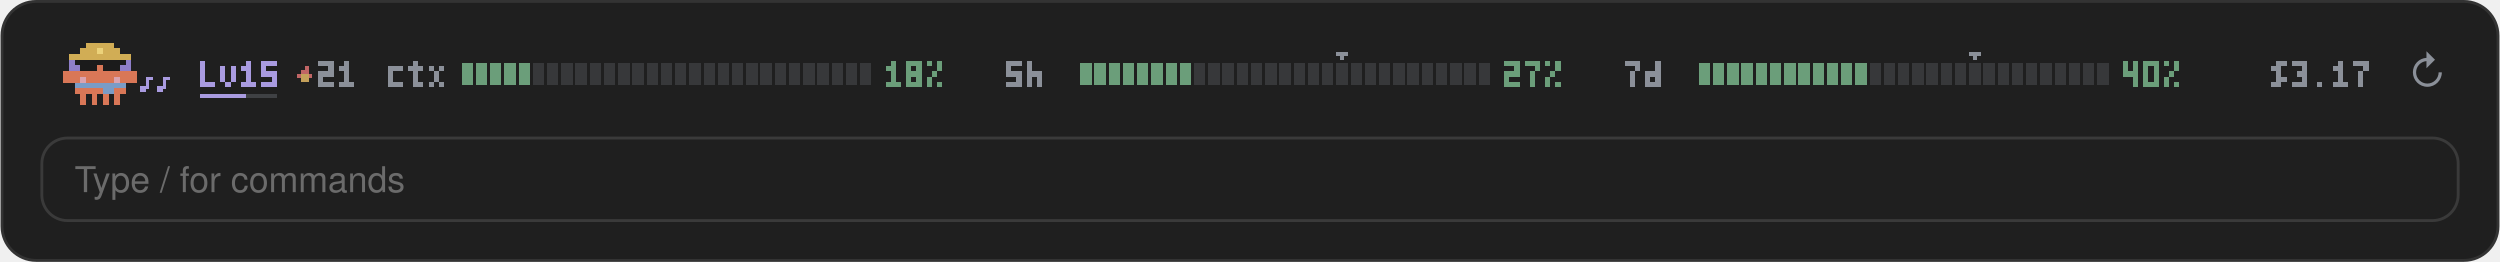
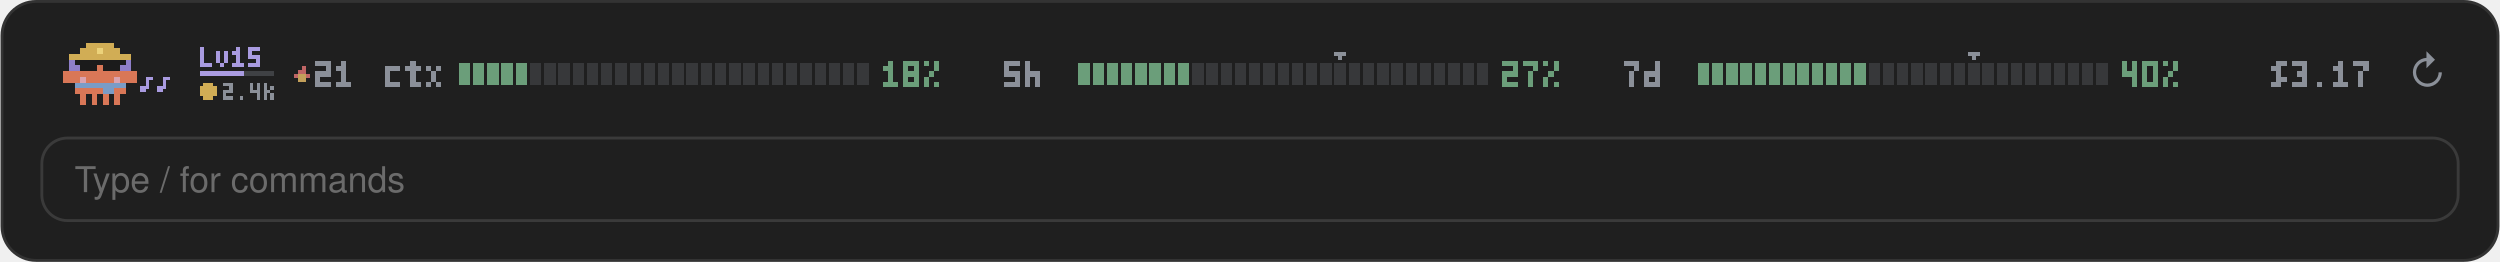
<svg xmlns="http://www.w3.org/2000/svg" width="1098" height="115" viewBox="0 0 878 92">
  <rect x="0.5" y="0.5" width="877" height="91" rx="12" fill="#1f1f1f" stroke="#333" />
  <svg x="14" y="14" width="820" height="24" viewBox="0 0 820 24" shape-rendering="crispEdges">
    <g transform="translate(8 5)">
      <path d="M6 14h2v2h-2zM10 14h2v2h-2zM14 14h2v2h-2zM18 14h2v2h-2zM6 16h2v2h-2zM10 16h2v2h-2zM14 16h2v2h-2z" fill="#D97757" />
      <g>
        <path d="M18 16h2v2h-2z" fill="#D97757" />
        <animate attributeName="opacity" values="1;0" keyTimes="0;0.5" calcMode="discrete" dur="1.4s" repeatCount="indefinite" />
      </g>
      <path d="M4 0h2v2h-2zM6 0h2v2h-2zM8 0h2v2h-2zM10 0h2v2h-2zM12 0h2v2h-2zM14 0h2v2h-2zM16 0h2v2h-2zM18 0h2v2h-2zM20 0h2v2h-2zM4 2h2v2h-2zM6 2h2v2h-2zM8 2h2v2h-2zM10 2h2v2h-2zM12 2h2v2h-2zM14 2h2v2h-2zM16 2h2v2h-2zM18 2h2v2h-2zM20 2h2v2h-2zM4 4h2v2h-2zM6 4h2v2h-2zM8 4h2v2h-2zM10 4h2v2h-2zM12 4h2v2h-2zM14 4h2v2h-2zM16 4h2v2h-2zM18 4h2v2h-2zM20 4h2v2h-2zM4 6h2v2h-2zM6 6h2v2h-2zM8 6h2v2h-2zM10 6h2v2h-2zM12 6h2v2h-2zM14 6h2v2h-2zM16 6h2v2h-2zM18 6h2v2h-2zM20 6h2v2h-2zM4 8h2v2h-2zM6 8h2v2h-2zM8 8h2v2h-2zM10 8h2v2h-2zM12 8h2v2h-2zM14 8h2v2h-2zM16 8h2v2h-2zM18 8h2v2h-2zM20 8h2v2h-2zM4 10h2v2h-2zM6 10h2v2h-2zM8 10h2v2h-2zM10 10h2v2h-2zM12 10h2v2h-2zM14 10h2v2h-2zM16 10h2v2h-2zM18 10h2v2h-2zM20 10h2v2h-2zM4 12h2v2h-2zM6 12h2v2h-2zM8 12h2v2h-2zM10 12h2v2h-2zM12 12h2v2h-2zM14 12h2v2h-2zM16 12h2v2h-2zM18 12h2v2h-2zM20 12h2v2h-2z" fill="#D97757" />
      <path d="M6 -2h2v2h-2zM8 -2h2v2h-2zM10 -2h2v2h-2zM12 -2h2v2h-2zM14 -2h2v2h-2zM16 -2h2v2h-2zM18 -2h2v2h-2zM4 0h2v2h-2zM20 0h2v2h-2z" fill="#9aa0a8" />
      <path d="M2 2h2v2h-2zM4 2h2v2h-2zM20 2h2v2h-2zM22 2h2v2h-2zM2 4h2v2h-2zM4 4h2v2h-2zM20 4h2v2h-2zM22 4h2v2h-2z" fill="#8f7fc9" />
      <path d="M8 2h2v2h-2zM16 2h2v2h-2zM6 4h2v2h-2zM10 4h2v2h-2zM14 4h2v2h-2zM18 4h2v2h-2z" fill="#1b1b1b" />
      <path d="M6 8h2v2h-2zM18 8h2v2h-2z" fill="#dba3ae" />
      <path d="M0 6h2v2h-2zM2 6h2v2h-2zM22 6h2v2h-2zM24 6h2v2h-2zM0 8h2v2h-2zM2 8h2v2h-2zM22 8h2v2h-2zM24 8h2v2h-2z" fill="#D97757" />
      <path d="M4 10h2v2h-2zM6 10h2v2h-2zM8 10h2v2h-2zM10 10h2v2h-2zM12 10h2v2h-2zM14 10h2v2h-2zM16 10h2v2h-2zM18 10h2v2h-2zM20 10h2v2h-2zM14 12h2v2h-2zM16 12h2v2h-2z" fill="#7a9cc6" />
      <path d="M4 2h2v2h-2zM6 2h2v2h-2zM8 2h2v2h-2zM10 2h2v2h-2zM12 2h2v2h-2zM14 2h2v2h-2zM16 2h2v2h-2zM18 2h2v2h-2zM20 2h2v2h-2zM6 4h2v2h-2zM8 4h2v2h-2zM10 4h2v2h-2zM14 4h2v2h-2zM16 4h2v2h-2zM18 4h2v2h-2z" fill="#1b1b1b" />
      <path d="M8 -4h2v2h-2zM10 -4h2v2h-2zM12 -4h2v2h-2zM14 -4h2v2h-2zM16 -4h2v2h-2zM6 -2h2v2h-2zM8 -2h2v2h-2zM10 -2h2v2h-2zM14 -2h2v2h-2zM16 -2h2v2h-2zM18 -2h2v2h-2zM2 0h2v2h-2zM4 0h2v2h-2zM6 0h2v2h-2zM8 0h2v2h-2zM10 0h2v2h-2zM12 0h2v2h-2zM14 0h2v2h-2zM16 0h2v2h-2zM18 0h2v2h-2zM20 0h2v2h-2zM22 0h2v2h-2z" fill="#d1ad55" />
      <path d="M12 -2h2v2h-2z" fill="#ecd27a" />
      <g transform="translate(27 8)">
        <path d="M2.2 0h1.1v1.1h-1.1zM3.3 0h1.1v1.1h-1.1zM2.2 1.1h1.1v1.1h-1.1zM2.2 2.2h1.1v1.1h-1.1zM0 3.3h1.1v1.1h-1.1zM1.1 3.3h1.1v1.1h-1.1zM2.2 3.3h1.1v1.1h-1.1zM0 4.4h1.1v1.1h-1.1zM1.1 4.4h1.1v1.1h-1.1z" fill="#a99be0" />
        <animateTransform attributeName="transform" type="translate" values="27 8;27 5;27 2;27 -1" keyTimes="0;0.25;0.5;0.75" calcMode="discrete" dur="3.2s" begin="-0s" repeatCount="indefinite" />
        <animate attributeName="opacity" values="1;1;1;0" keyTimes="0;0.25;0.5;0.75" calcMode="discrete" dur="3.2s" begin="-0s" repeatCount="indefinite" />
      </g>
      <g transform="translate(33 8)">
        <path d="M2.2 0h1.1v1.1h-1.1zM3.3 0h1.1v1.1h-1.1zM2.2 1.1h1.1v1.1h-1.1zM2.2 2.2h1.1v1.1h-1.1zM0 3.3h1.1v1.1h-1.1zM1.1 3.3h1.1v1.1h-1.1zM2.2 3.3h1.1v1.1h-1.1zM0 4.4h1.1v1.1h-1.1zM1.1 4.4h1.1v1.1h-1.1z" fill="#a99be0" />
        <animateTransform attributeName="transform" type="translate" values="33 8;33 5;33 2;33 -1" keyTimes="0;0.25;0.5;0.75" calcMode="discrete" dur="3.2s" begin="-1.6s" repeatCount="indefinite" />
        <animate attributeName="opacity" values="1;1;1;0" keyTimes="0;0.25;0.5;0.75" calcMode="discrete" dur="3.2s" begin="-1.6s" repeatCount="indefinite" />
      </g>
    </g>
    <g transform="translate(56 0)">
-       <path d="M0 7.5h1.8v1.8h-1.8zM0 9.3h1.8v1.8h-1.8zM0 11.1h1.8v1.8h-1.8zM0 12.9h1.8v1.8h-1.8zM0 14.7h1.8v1.8h-1.8zM1.8 14.7h1.8v1.8h-1.8zM3.6 14.7h1.8v1.8h-1.8zM7.2 9.3h1.8v1.8h-1.8zM10.8 9.3h1.8v1.8h-1.8zM7.2 11.1h1.8v1.8h-1.8zM10.8 11.1h1.8v1.8h-1.8zM7.2 12.9h1.8v1.8h-1.8zM10.8 12.9h1.8v1.8h-1.8zM9 14.7h1.8v1.8h-1.8zM16.2 7.5h1.8v1.8h-1.8zM14.4 9.3h1.8v1.8h-1.8zM16.2 9.3h1.8v1.8h-1.8zM16.2 11.1h1.8v1.8h-1.8zM16.2 12.9h1.8v1.8h-1.8zM14.4 14.7h1.8v1.8h-1.8zM16.2 14.7h1.8v1.8h-1.8zM18 14.7h1.8v1.8h-1.8zM21.6 7.5h1.8v1.8h-1.8zM23.4 7.5h1.8v1.8h-1.8zM25.2 7.5h1.8v1.8h-1.8zM21.6 9.3h1.8v1.8h-1.8zM21.6 11.1h1.8v1.8h-1.8zM23.4 11.1h1.8v1.8h-1.8zM25.2 11.1h1.8v1.8h-1.8zM25.2 12.9h1.8v1.8h-1.8zM21.6 14.7h1.8v1.8h-1.8zM23.4 14.7h1.8v1.8h-1.8zM25.2 14.7h1.8v1.8h-1.8z" fill="#a99be0" />
-       <path d="M0 18.9h27v1.6h-27z" fill="#8b9099" opacity="0.3" />
-       <path d="M0 18.9h16.2v1.6h-16.2z" fill="#a99be0" />
-       <path d="M36.8 9.2h1.4v1.4h-1.4zM35.4 10.6h1.4v1.4h-1.4zM36.8 10.6h1.4v1.4h-1.4zM34 12h1.4v1.4h-1.4zM38.2 12h1.4v1.4h-1.4z" fill="#c06565" />
-       <path d="M35.4 12h1.4v1.4h-1.4zM36.8 12h1.4v1.4h-1.4zM35.4 13.4h1.4v1.4h-1.4zM36.8 13.4h1.4v1.4h-1.4z" fill="#c4a05a" />
-       <path d="M41.6 7.5h1.8v1.8h-1.8zM43.4 7.5h1.8v1.8h-1.8zM45.2 7.5h1.8v1.8h-1.8zM45.2 9.3h1.8v1.8h-1.8zM41.6 11.1h1.8v1.8h-1.8zM43.4 11.1h1.8v1.8h-1.8zM45.2 11.1h1.8v1.8h-1.8zM41.6 12.9h1.8v1.8h-1.8zM41.6 14.7h1.8v1.8h-1.8zM43.4 14.7h1.8v1.8h-1.8zM45.2 14.7h1.8v1.8h-1.8zM50.6 7.5h1.8v1.8h-1.8zM48.8 9.3h1.8v1.8h-1.8zM50.6 9.3h1.8v1.8h-1.8zM50.6 11.1h1.8v1.8h-1.8zM50.6 12.9h1.8v1.8h-1.8zM48.8 14.7h1.8v1.8h-1.8zM50.6 14.7h1.8v1.8h-1.8zM52.4 14.7h1.8v1.8h-1.8z" fill="#8b9099" />
+       <path d="M0 2.5h1.4v1.4h-1.4zM0 3.9h1.4v1.4h-1.4zM0 5.3h1.4v1.4h-1.4zM0 6.7h1.4v1.4h-1.4zM0 8.1h1.4v1.4h-1.4zM1.4 8.1h1.4v1.4h-1.4zM2.8 8.1h1.4v1.4h-1.4zM5.6 3.9h1.4v1.4h-1.4zM8.4 3.9h1.4v1.4h-1.4zM5.6 5.3h1.4v1.4h-1.4zM8.4 5.3h1.4v1.4h-1.4zM5.6 6.7h1.4v1.4h-1.4zM8.4 6.7h1.4v1.4h-1.4zM7 8.1h1.4v1.4h-1.4zM12.6 2.5h1.4v1.4h-1.4zM11.2 3.9h1.4v1.4h-1.4zM12.6 3.9h1.4v1.4h-1.4zM12.6 5.3h1.4v1.4h-1.4zM12.6 6.7h1.4v1.4h-1.4zM11.2 8.1h1.4v1.4h-1.4zM12.6 8.1h1.4v1.4h-1.4zM14 8.1h1.4v1.4h-1.4zM16.8 2.5h1.4v1.4h-1.4zM18.2 2.5h1.4v1.4h-1.4zM19.6 2.5h1.4v1.4h-1.4zM16.8 3.9h1.4v1.4h-1.4zM16.8 5.3h1.4v1.4h-1.4zM18.2 5.3h1.4v1.4h-1.4zM19.6 5.3h1.4v1.4h-1.4zM19.6 6.7h1.4v1.4h-1.4zM16.8 8.1h1.4v1.4h-1.4zM18.2 8.1h1.4v1.4h-1.4zM19.6 8.1h1.4v1.4h-1.4z" fill="#a99be0" />
+       <path d="M0 11.1h26v1.6h-26z" fill="#8b9099" opacity="0.3" />
+       <path d="M0 11.1h15.6v1.6h-15.6z" fill="#a99be0" />
+       <path d="M1.2 15.1h1.2v1.2h-1.2zM2.4 15.1h1.2v1.2h-1.2zM3.6 15.1h1.2v1.2h-1.2zM0 16.3h1.2v1.2h-1.2zM1.2 16.3h1.2v1.2h-1.2zM2.4 16.3h1.2v1.2h-1.2zM3.6 16.3h1.2v1.2h-1.2zM4.8 16.3h1.2v1.2h-1.2zM0 17.5h1.2v1.2h-1.2zM1.2 17.5h1.2v1.2h-1.2zM2.4 17.5h1.2v1.2h-1.2zM3.6 17.5h1.2v1.2h-1.2zM4.8 17.5h1.2v1.2h-1.2zM0 18.7h1.2v1.2h-1.2zM1.2 18.7h1.2v1.2h-1.2zM2.4 18.7h1.2v1.2h-1.2zM3.6 18.7h1.2v1.2h-1.2zM4.8 18.7h1.2v1.2h-1.2zM1.2 19.9h1.2v1.2h-1.2zM2.4 19.9h1.2v1.2h-1.2zM3.6 19.9h1.2v1.2h-1.2z" fill="#d1ad55" />
+       <path d="M8 15.1h1.2v1.2h-1.2zM9.2 15.1h1.2v1.2h-1.2zM10.4 15.1h1.2v1.2h-1.2zM10.4 16.3h1.2v1.2h-1.2zM8 17.5h1.2v1.2h-1.2zM9.2 17.5h1.2v1.2h-1.2zM10.4 17.5h1.2v1.2h-1.2zM8 18.7h1.2v1.2h-1.2zM8 19.9h1.2v1.2h-1.2zM9.2 19.9h1.2v1.2h-1.2zM10.4 19.9h1.2v1.2h-1.2zM14 19.9h1.2v1.2h-1.2zM17.6 15.1h1.2v1.2h-1.2zM20 15.1h1.2v1.2h-1.2zM17.6 16.3h1.2v1.2h-1.2zM20 16.3h1.2v1.2h-1.2zM17.6 17.5h1.2v1.2h-1.2zM18.8 17.5h1.2v1.2h-1.2zM20 17.5h1.2v1.2h-1.2zM20 18.7h1.2v1.2h-1.2zM20 19.9h1.2v1.2h-1.2zM22.4 15.1h1.2v1.2h-1.2zM22.4 16.3h1.2v1.2h-1.2zM24.8 16.3h1.2v1.2h-1.2zM22.4 17.5h1.2v1.2h-1.2zM23.6 17.5h1.2v1.2h-1.2zM22.4 18.7h1.2v1.2h-1.2zM24.8 18.7h1.2v1.2h-1.2zM22.4 19.9h1.2v1.2h-1.2zM24.8 19.9h1.2v1.2h-1.2z" fill="#8b9099" />
+       <path d="M35.8 9.2h1.4v1.4h-1.4zM34.4 10.6h1.4v1.4h-1.4zM35.8 10.6h1.4v1.4h-1.4zM33 12h1.4v1.4h-1.4zM37.2 12h1.4v1.4h-1.4z" fill="#c06565" />
+       <path d="M34.4 12h1.4v1.4h-1.4zM35.8 12h1.4v1.4h-1.4zM34.4 13.4h1.4v1.4h-1.4zM35.8 13.4h1.4v1.4h-1.4z" fill="#c4a05a" />
+       <path d="M40.6 7.5h1.8v1.8h-1.8zM42.4 7.5h1.8v1.8h-1.8zM44.2 7.5h1.8v1.8h-1.8zM44.2 9.3h1.8v1.8h-1.8zM40.6 11.1h1.8v1.8h-1.8zM42.4 11.1h1.8v1.8h-1.8zM44.2 11.1h1.8v1.8h-1.8zM40.6 12.9h1.8v1.8h-1.8zM40.6 14.7h1.8v1.8h-1.8zM42.4 14.7h1.8v1.8h-1.8zM44.2 14.7h1.8v1.8h-1.8zM49.6 7.5h1.8v1.8h-1.8zM47.8 9.3h1.8v1.8h-1.8zM49.6 9.3h1.8v1.8h-1.8zM49.6 11.1h1.8v1.8h-1.8zM49.6 12.9h1.8v1.8h-1.8zM47.8 14.7h1.8v1.8h-1.8zM49.6 14.7h1.8v1.8h-1.8zM51.4 14.7h1.8v1.8h-1.8z" fill="#8b9099" />
    </g>
-     <g transform="translate(122 0)">
+     <g transform="translate(121 0)">
      <path d="M0 9.3h1.8v1.8h-1.8zM1.8 9.3h1.8v1.8h-1.8zM3.6 9.3h1.8v1.8h-1.8zM0 11.1h1.8v1.8h-1.8zM0 12.9h1.8v1.8h-1.8zM0 14.7h1.8v1.8h-1.8zM1.8 14.7h1.8v1.8h-1.8zM3.6 14.7h1.8v1.8h-1.8zM9 7.5h1.8v1.8h-1.8zM7.2 9.3h1.8v1.8h-1.8zM9 9.3h1.8v1.8h-1.8zM10.8 9.3h1.8v1.8h-1.8zM9 11.1h1.8v1.8h-1.8zM9 12.9h1.8v1.8h-1.8zM9 14.7h1.8v1.8h-1.8zM10.8 14.7h1.8v1.8h-1.8zM14.4 9.3h1.8v1.8h-1.8zM18 9.3h1.8v1.8h-1.8zM16.2 11.1h1.8v1.8h-1.8zM16.2 12.9h1.8v1.8h-1.8zM14.4 14.7h1.8v1.8h-1.8zM18 14.7h1.8v1.8h-1.8z" fill="#8b9099" />
      <g transform="translate(26 0)">
        <path d="M25 8h4v8h-4zM30 8h4v8h-4zM35 8h4v8h-4zM40 8h4v8h-4zM45 8h4v8h-4zM50 8h4v8h-4zM55 8h4v8h-4zM60 8h4v8h-4zM65 8h4v8h-4zM70 8h4v8h-4zM75 8h4v8h-4zM80 8h4v8h-4zM85 8h4v8h-4zM90 8h4v8h-4zM95 8h4v8h-4zM100 8h4v8h-4zM105 8h4v8h-4zM110 8h4v8h-4zM115 8h4v8h-4zM120 8h4v8h-4zM125 8h4v8h-4zM130 8h4v8h-4zM135 8h4v8h-4zM140 8h4v8h-4z" fill="#8b9099" opacity="0.22" />
        <path d="M0 8h4v8h-4zM5 8h4v8h-4zM10 8h4v8h-4zM15 8h4v8h-4zM20 8h4v8h-4z" fill="#6b9e7a" />
        <path d="M0 8h4v8h-4z" fill="#fff" opacity="0">
          <animate attributeName="opacity" values="0;0.45;0" keyTimes="0;0.33;0.67" calcMode="discrete" dur="360ms" fill="freeze" />
        </path>
        <path d="M5 8h4v8h-4z" fill="#fff" opacity="0">
          <animate attributeName="opacity" values="0;0.45;0" keyTimes="0;0.38;0.69" calcMode="discrete" dur="390ms" fill="freeze" />
        </path>
        <path d="M10 8h4v8h-4z" fill="#fff" opacity="0">
          <animate attributeName="opacity" values="0;0.45;0" keyTimes="0;0.43;0.71" calcMode="discrete" dur="420ms" fill="freeze" />
        </path>
        <path d="M15 8h4v8h-4z" fill="#fff" opacity="0">
          <animate attributeName="opacity" values="0;0.45;0" keyTimes="0;0.47;0.73" calcMode="discrete" dur="450ms" fill="freeze" />
        </path>
        <path d="M20 8h4v8h-4z" fill="#fff" opacity="0">
          <animate attributeName="opacity" values="0;0.45;0" keyTimes="0;0.5;0.75" calcMode="discrete" dur="480ms" fill="freeze" />
        </path>
        <path d="M20 8h4v8h-4z" fill="#fff" opacity="0">
          <animate attributeName="opacity" values="0;0.25" keyTimes="0;0.5" calcMode="discrete" dur="2s" repeatCount="indefinite" />
        </path>
      </g>
      <path d="M176.8 7.5h1.8v1.8h-1.8zM175 9.3h1.8v1.8h-1.8zM176.8 9.3h1.8v1.8h-1.8zM176.8 11.1h1.8v1.8h-1.8zM176.8 12.9h1.8v1.8h-1.8zM175 14.7h1.8v1.8h-1.8zM176.8 14.7h1.8v1.8h-1.8zM178.6 14.7h1.8v1.8h-1.8zM182.2 7.5h1.8v1.8h-1.8zM184 7.5h1.8v1.8h-1.8zM185.8 7.5h1.8v1.8h-1.8zM182.2 9.3h1.8v1.8h-1.8zM185.8 9.3h1.8v1.8h-1.8zM182.2 11.1h1.8v1.8h-1.8zM184 11.1h1.8v1.8h-1.8zM185.8 11.1h1.8v1.8h-1.8zM182.2 12.9h1.8v1.8h-1.8zM185.8 12.9h1.8v1.8h-1.8zM182.2 14.7h1.8v1.8h-1.8zM184 14.7h1.8v1.8h-1.8zM185.8 14.7h1.8v1.8h-1.8zM189.4 7.5h1.8v1.8h-1.8zM193 7.5h1.8v1.8h-1.8zM193 9.3h1.8v1.8h-1.8zM191.2 11.1h1.8v1.8h-1.8zM189.4 12.9h1.8v1.8h-1.8zM189.4 14.7h1.8v1.8h-1.8zM193 14.7h1.8v1.8h-1.8z" fill="#6b9e7a" />
    </g>
-     <g transform="translate(339.33 0)">
+     <g transform="translate(338.67 0)">
      <path d="M0 7.5h1.8v1.8h-1.8zM1.8 7.5h1.8v1.8h-1.8zM3.6 7.5h1.8v1.8h-1.8zM0 9.3h1.8v1.8h-1.8zM0 11.1h1.8v1.8h-1.8zM1.8 11.1h1.8v1.8h-1.8zM3.6 11.1h1.8v1.8h-1.8zM3.6 12.9h1.8v1.8h-1.8zM0 14.7h1.8v1.8h-1.8zM1.8 14.7h1.8v1.8h-1.8zM3.6 14.7h1.8v1.8h-1.8zM7.2 7.5h1.8v1.8h-1.8zM7.2 9.3h1.8v1.8h-1.8zM7.2 11.1h1.8v1.8h-1.8zM9 11.1h1.8v1.8h-1.8zM10.8 11.1h1.8v1.8h-1.8zM7.2 12.9h1.8v1.8h-1.8zM10.8 12.9h1.8v1.8h-1.8zM7.2 14.7h1.8v1.8h-1.8zM10.8 14.7h1.8v1.8h-1.8z" fill="#8b9099" />
      <g transform="translate(26 0)">
        <path d="M40 8h4v8h-4zM45 8h4v8h-4zM50 8h4v8h-4zM55 8h4v8h-4zM60 8h4v8h-4zM65 8h4v8h-4zM70 8h4v8h-4zM75 8h4v8h-4zM80 8h4v8h-4zM85 8h4v8h-4zM90 8h4v8h-4zM95 8h4v8h-4zM100 8h4v8h-4zM105 8h4v8h-4zM110 8h4v8h-4zM115 8h4v8h-4zM120 8h4v8h-4zM125 8h4v8h-4zM130 8h4v8h-4zM135 8h4v8h-4zM140 8h4v8h-4z" fill="#8b9099" opacity="0.22" />
        <path d="M0 8h4v8h-4zM5 8h4v8h-4zM10 8h4v8h-4zM15 8h4v8h-4zM20 8h4v8h-4zM25 8h4v8h-4zM30 8h4v8h-4zM35 8h4v8h-4z" fill="#6b9e7a" />
        <path d="M0 8h4v8h-4z" fill="#fff" opacity="0">
          <animate attributeName="opacity" values="0;0.45;0" keyTimes="0;0.52;0.76" calcMode="discrete" dur="500ms" fill="freeze" />
        </path>
        <path d="M5 8h4v8h-4z" fill="#fff" opacity="0">
          <animate attributeName="opacity" values="0;0.45;0" keyTimes="0;0.55;0.77" calcMode="discrete" dur="530ms" fill="freeze" />
        </path>
        <path d="M10 8h4v8h-4z" fill="#fff" opacity="0">
          <animate attributeName="opacity" values="0;0.45;0" keyTimes="0;0.57;0.79" calcMode="discrete" dur="560ms" fill="freeze" />
        </path>
        <path d="M15 8h4v8h-4z" fill="#fff" opacity="0">
          <animate attributeName="opacity" values="0;0.45;0" keyTimes="0;0.59;0.8" calcMode="discrete" dur="590ms" fill="freeze" />
        </path>
        <path d="M20 8h4v8h-4z" fill="#fff" opacity="0">
          <animate attributeName="opacity" values="0;0.45;0" keyTimes="0;0.61;0.81" calcMode="discrete" dur="620ms" fill="freeze" />
        </path>
        <path d="M25 8h4v8h-4z" fill="#fff" opacity="0">
          <animate attributeName="opacity" values="0;0.45;0" keyTimes="0;0.63;0.82" calcMode="discrete" dur="650ms" fill="freeze" />
        </path>
        <path d="M30 8h4v8h-4z" fill="#fff" opacity="0">
          <animate attributeName="opacity" values="0;0.45;0" keyTimes="0;0.65;0.82" calcMode="discrete" dur="680ms" fill="freeze" />
        </path>
        <path d="M35 8h4v8h-4z" fill="#fff" opacity="0">
          <animate attributeName="opacity" values="0;0.45;0" keyTimes="0;0.66;0.83" calcMode="discrete" dur="710ms" fill="freeze" />
        </path>
        <path d="M35 8h4v8h-4z" fill="#fff" opacity="0">
          <animate attributeName="opacity" values="0;0.25" keyTimes="0;0.5" calcMode="discrete" dur="2s" repeatCount="indefinite" />
        </path>
        <path d="M89.9 4.4h1.4v1.4h-1.4zM91.3 4.4h1.4v1.4h-1.4zM92.7 4.4h1.4v1.4h-1.4zM91.3 5.8h1.4v1.4h-1.4z" fill="#8b9099" />
      </g>
      <path d="M175 7.5h1.8v1.8h-1.8zM176.8 7.5h1.8v1.8h-1.8zM178.6 7.5h1.8v1.8h-1.8zM178.6 9.3h1.8v1.8h-1.8zM175 11.1h1.8v1.8h-1.8zM176.8 11.1h1.8v1.8h-1.8zM178.6 11.1h1.8v1.8h-1.8zM175 12.9h1.8v1.8h-1.8zM175 14.7h1.8v1.8h-1.8zM176.8 14.7h1.8v1.8h-1.8zM178.6 14.7h1.8v1.8h-1.8zM182.2 7.5h1.8v1.8h-1.8zM184 7.5h1.8v1.8h-1.8zM185.8 7.5h1.8v1.8h-1.8zM185.8 9.3h1.8v1.8h-1.8zM184 11.1h1.8v1.8h-1.8zM184 12.9h1.8v1.8h-1.8zM184 14.7h1.8v1.8h-1.8zM189.4 7.5h1.8v1.8h-1.8zM193 7.5h1.8v1.8h-1.8zM193 9.3h1.8v1.8h-1.8zM191.2 11.1h1.8v1.8h-1.8zM189.4 12.9h1.8v1.8h-1.8zM189.4 14.7h1.8v1.8h-1.8zM193 14.7h1.8v1.8h-1.8z" fill="#6b9e7a" />
    </g>
-     <g transform="translate(556.67 0)">
+     <g transform="translate(556.33 0)">
      <path d="M0 7.5h1.8v1.8h-1.8zM1.8 7.5h1.8v1.8h-1.8zM3.6 7.5h1.8v1.8h-1.8zM3.6 9.3h1.8v1.8h-1.8zM1.8 11.1h1.8v1.8h-1.8zM1.8 12.9h1.8v1.8h-1.8zM1.8 14.7h1.8v1.8h-1.8zM10.8 7.5h1.8v1.8h-1.8zM10.8 9.3h1.8v1.8h-1.8zM7.2 11.1h1.8v1.8h-1.8zM9 11.1h1.8v1.8h-1.8zM10.8 11.1h1.8v1.8h-1.8zM7.2 12.9h1.8v1.8h-1.8zM10.8 12.9h1.8v1.8h-1.8zM7.2 14.7h1.8v1.8h-1.8zM9 14.7h1.8v1.8h-1.8zM10.8 14.7h1.8v1.8h-1.8z" fill="#8b9099" />
      <g transform="translate(26 0)">
        <path d="M60 8h4v8h-4zM65 8h4v8h-4zM70 8h4v8h-4zM75 8h4v8h-4zM80 8h4v8h-4zM85 8h4v8h-4zM90 8h4v8h-4zM95 8h4v8h-4zM100 8h4v8h-4zM105 8h4v8h-4zM110 8h4v8h-4zM115 8h4v8h-4zM120 8h4v8h-4zM125 8h4v8h-4zM130 8h4v8h-4zM135 8h4v8h-4zM140 8h4v8h-4z" fill="#8b9099" opacity="0.22" />
        <path d="M0 8h4v8h-4zM5 8h4v8h-4zM10 8h4v8h-4zM15 8h4v8h-4zM20 8h4v8h-4zM25 8h4v8h-4zM30 8h4v8h-4zM35 8h4v8h-4zM40 8h4v8h-4zM45 8h4v8h-4zM50 8h4v8h-4zM55 8h4v8h-4z" fill="#6b9e7a" />
        <path d="M0 8h4v8h-4z" fill="#fff" opacity="0">
          <animate attributeName="opacity" values="0;0.45;0" keyTimes="0;0.63;0.81" calcMode="discrete" dur="640ms" fill="freeze" />
        </path>
        <path d="M5 8h4v8h-4z" fill="#fff" opacity="0">
          <animate attributeName="opacity" values="0;0.45;0" keyTimes="0;0.64;0.82" calcMode="discrete" dur="670ms" fill="freeze" />
        </path>
        <path d="M10 8h4v8h-4z" fill="#fff" opacity="0">
          <animate attributeName="opacity" values="0;0.45;0" keyTimes="0;0.66;0.83" calcMode="discrete" dur="700ms" fill="freeze" />
        </path>
        <path d="M15 8h4v8h-4z" fill="#fff" opacity="0">
          <animate attributeName="opacity" values="0;0.45;0" keyTimes="0;0.67;0.84" calcMode="discrete" dur="730ms" fill="freeze" />
        </path>
        <path d="M20 8h4v8h-4z" fill="#fff" opacity="0">
          <animate attributeName="opacity" values="0;0.45;0" keyTimes="0;0.68;0.84" calcMode="discrete" dur="760ms" fill="freeze" />
        </path>
        <path d="M25 8h4v8h-4z" fill="#fff" opacity="0">
          <animate attributeName="opacity" values="0;0.45;0" keyTimes="0;0.7;0.85" calcMode="discrete" dur="790ms" fill="freeze" />
        </path>
        <path d="M30 8h4v8h-4z" fill="#fff" opacity="0">
          <animate attributeName="opacity" values="0;0.45;0" keyTimes="0;0.71;0.85" calcMode="discrete" dur="820ms" fill="freeze" />
        </path>
        <path d="M35 8h4v8h-4z" fill="#fff" opacity="0">
          <animate attributeName="opacity" values="0;0.45;0" keyTimes="0;0.72;0.86" calcMode="discrete" dur="850ms" fill="freeze" />
        </path>
        <path d="M40 8h4v8h-4z" fill="#fff" opacity="0">
          <animate attributeName="opacity" values="0;0.45;0" keyTimes="0;0.73;0.86" calcMode="discrete" dur="880ms" fill="freeze" />
        </path>
        <path d="M45 8h4v8h-4z" fill="#fff" opacity="0">
          <animate attributeName="opacity" values="0;0.45;0" keyTimes="0;0.74;0.87" calcMode="discrete" dur="910ms" fill="freeze" />
        </path>
        <path d="M50 8h4v8h-4z" fill="#fff" opacity="0">
          <animate attributeName="opacity" values="0;0.45;0" keyTimes="0;0.74;0.87" calcMode="discrete" dur="940ms" fill="freeze" />
        </path>
        <path d="M55 8h4v8h-4z" fill="#fff" opacity="0">
          <animate attributeName="opacity" values="0;0.45;0" keyTimes="0;0.75;0.88" calcMode="discrete" dur="970ms" fill="freeze" />
        </path>
        <path d="M55 8h4v8h-4z" fill="#fff" opacity="0">
          <animate attributeName="opacity" values="0;0.25" keyTimes="0;0.5" calcMode="discrete" dur="2s" repeatCount="indefinite" />
        </path>
        <path d="M94.9 4.4h1.4v1.4h-1.4zM96.3 4.4h1.4v1.4h-1.4zM97.7 4.4h1.4v1.4h-1.4zM96.3 5.8h1.4v1.4h-1.4z" fill="#8b9099" />
      </g>
      <path d="M175 7.5h1.8v1.8h-1.8zM178.6 7.5h1.8v1.8h-1.8zM175 9.3h1.8v1.8h-1.8zM178.6 9.3h1.8v1.8h-1.8zM175 11.1h1.8v1.8h-1.8zM176.8 11.1h1.8v1.8h-1.8zM178.6 11.1h1.8v1.8h-1.8zM178.6 12.9h1.8v1.8h-1.8zM178.6 14.7h1.8v1.8h-1.8zM182.2 7.5h1.8v1.8h-1.8zM184 7.5h1.8v1.8h-1.8zM185.8 7.5h1.8v1.8h-1.8zM182.2 9.3h1.8v1.8h-1.8zM185.8 9.3h1.8v1.8h-1.8zM182.2 11.1h1.8v1.8h-1.8zM185.8 11.1h1.8v1.8h-1.8zM182.2 12.9h1.8v1.8h-1.8zM185.8 12.9h1.8v1.8h-1.8zM182.2 14.7h1.8v1.8h-1.8zM184 14.7h1.8v1.8h-1.8zM185.8 14.7h1.8v1.8h-1.8zM189.4 7.5h1.8v1.8h-1.8zM193 7.5h1.8v1.8h-1.8zM193 9.3h1.8v1.8h-1.8zM191.2 11.1h1.8v1.8h-1.8zM189.4 12.9h1.8v1.8h-1.8zM189.4 14.7h1.8v1.8h-1.8zM193 14.7h1.8v1.8h-1.8z" fill="#6b9e7a" />
    </g>
    <path d="M785.6 7.5h1.8v1.8h-1.8zM787.4 7.5h1.8v1.8h-1.8zM783.8 9.3h1.8v1.8h-1.8zM785.6 9.3h1.8v1.8h-1.8zM785.6 11.1h1.8v1.8h-1.8zM785.6 12.9h1.8v1.8h-1.8zM787.4 12.9h1.8v1.8h-1.8zM783.8 14.7h1.8v1.8h-1.8zM785.6 14.7h1.8v1.8h-1.8zM791 7.5h1.8v1.8h-1.8zM792.8 7.5h1.8v1.8h-1.8zM794.6 7.5h1.8v1.8h-1.8zM794.6 9.3h1.8v1.8h-1.8zM792.8 11.1h1.8v1.8h-1.8zM794.6 11.1h1.8v1.8h-1.8zM794.6 12.9h1.8v1.8h-1.8zM791 14.7h1.8v1.8h-1.8zM792.8 14.7h1.8v1.8h-1.8zM794.6 14.7h1.8v1.8h-1.8zM800 14.7h1.8v1.8h-1.8zM807.2 7.5h1.8v1.8h-1.8zM805.4 9.3h1.8v1.8h-1.8zM807.2 9.3h1.8v1.8h-1.8zM807.2 11.1h1.8v1.8h-1.8zM807.2 12.9h1.8v1.8h-1.8zM805.4 14.7h1.8v1.8h-1.8zM807.2 14.7h1.8v1.8h-1.8zM809 14.7h1.8v1.8h-1.8zM812.6 7.5h1.8v1.8h-1.8zM814.4 7.5h1.8v1.8h-1.8zM816.2 7.5h1.8v1.8h-1.8zM816.2 9.3h1.8v1.8h-1.8zM814.4 11.1h1.8v1.8h-1.8zM814.4 12.9h1.8v1.8h-1.8zM814.4 14.7h1.8v1.8h-1.8z" fill="#8b9099" />
  </svg>
  <text x="846" y="30.5" fill="#8b9099" style="font: 14px -apple-system, 'Segoe UI', Helvetica, Arial, sans-serif">↻</text>
  <rect x="14.5" y="48.5" width="849" height="29" rx="9" fill="none" stroke="#3a3a3a" />
  <text x="26" y="67.5" fill="#6b6b6b" style="font: 12.5px -apple-system, 'Segoe UI', Helvetica, Arial, sans-serif">Type / for commands</text>
</svg>
